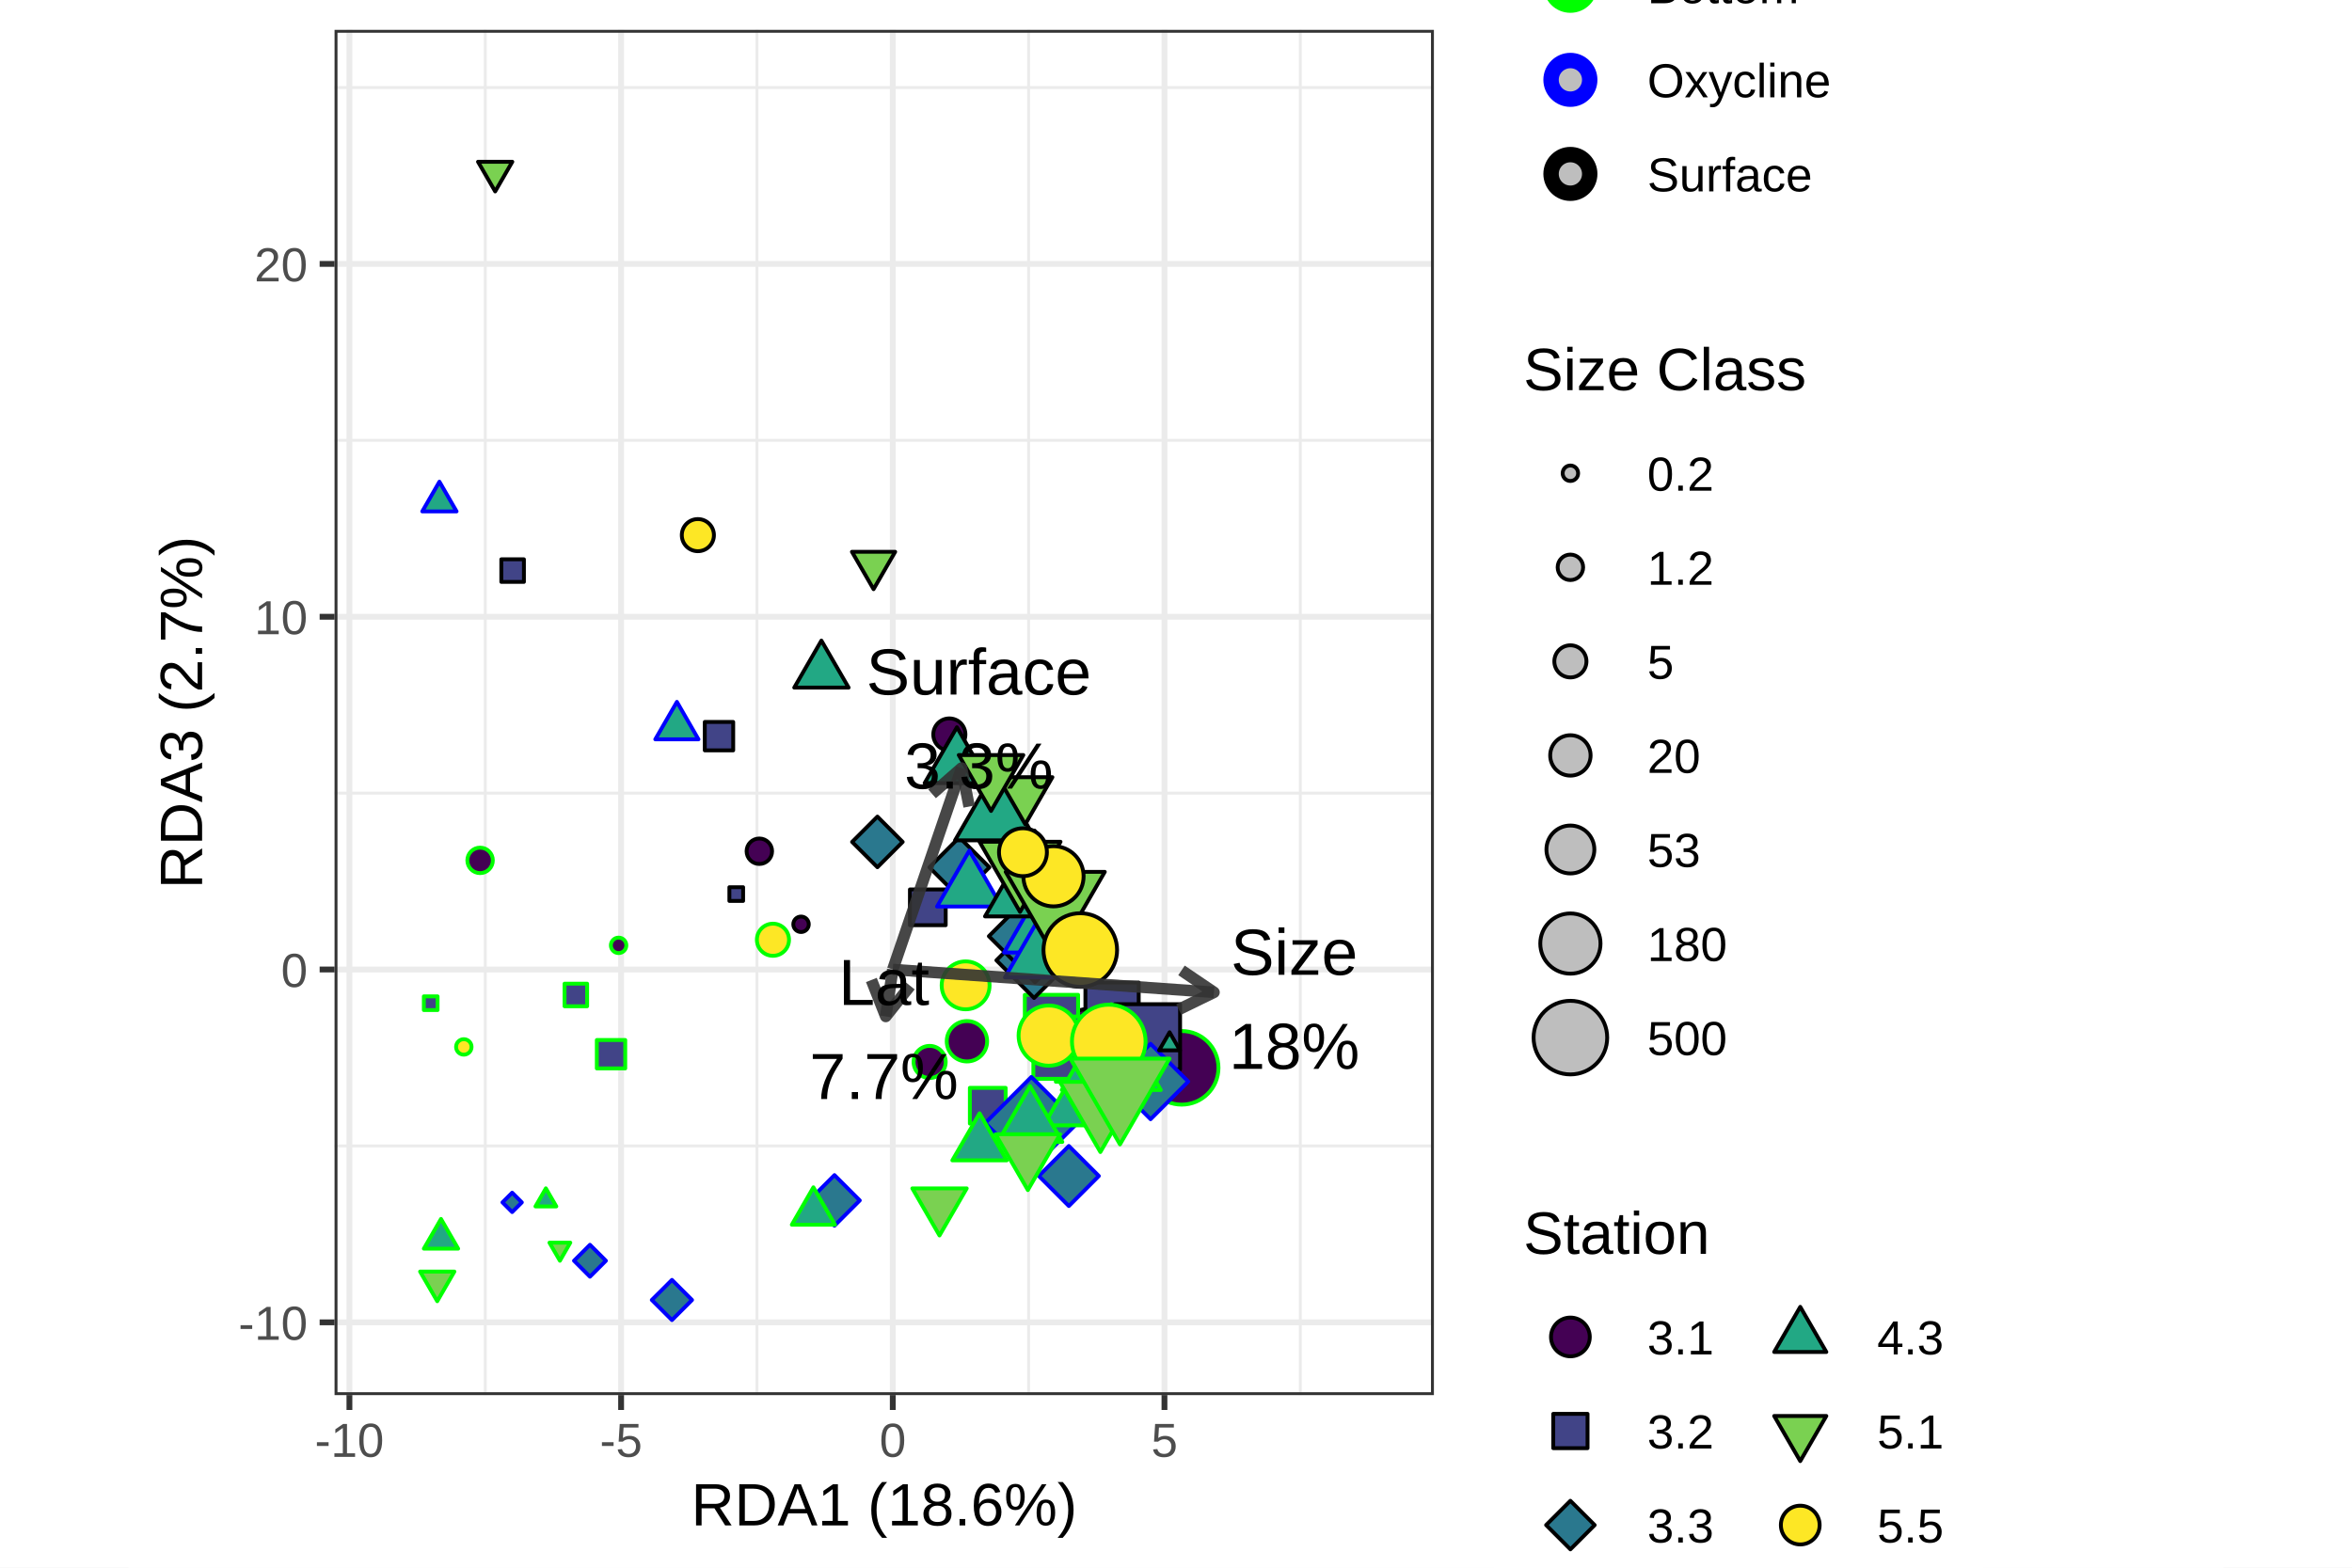
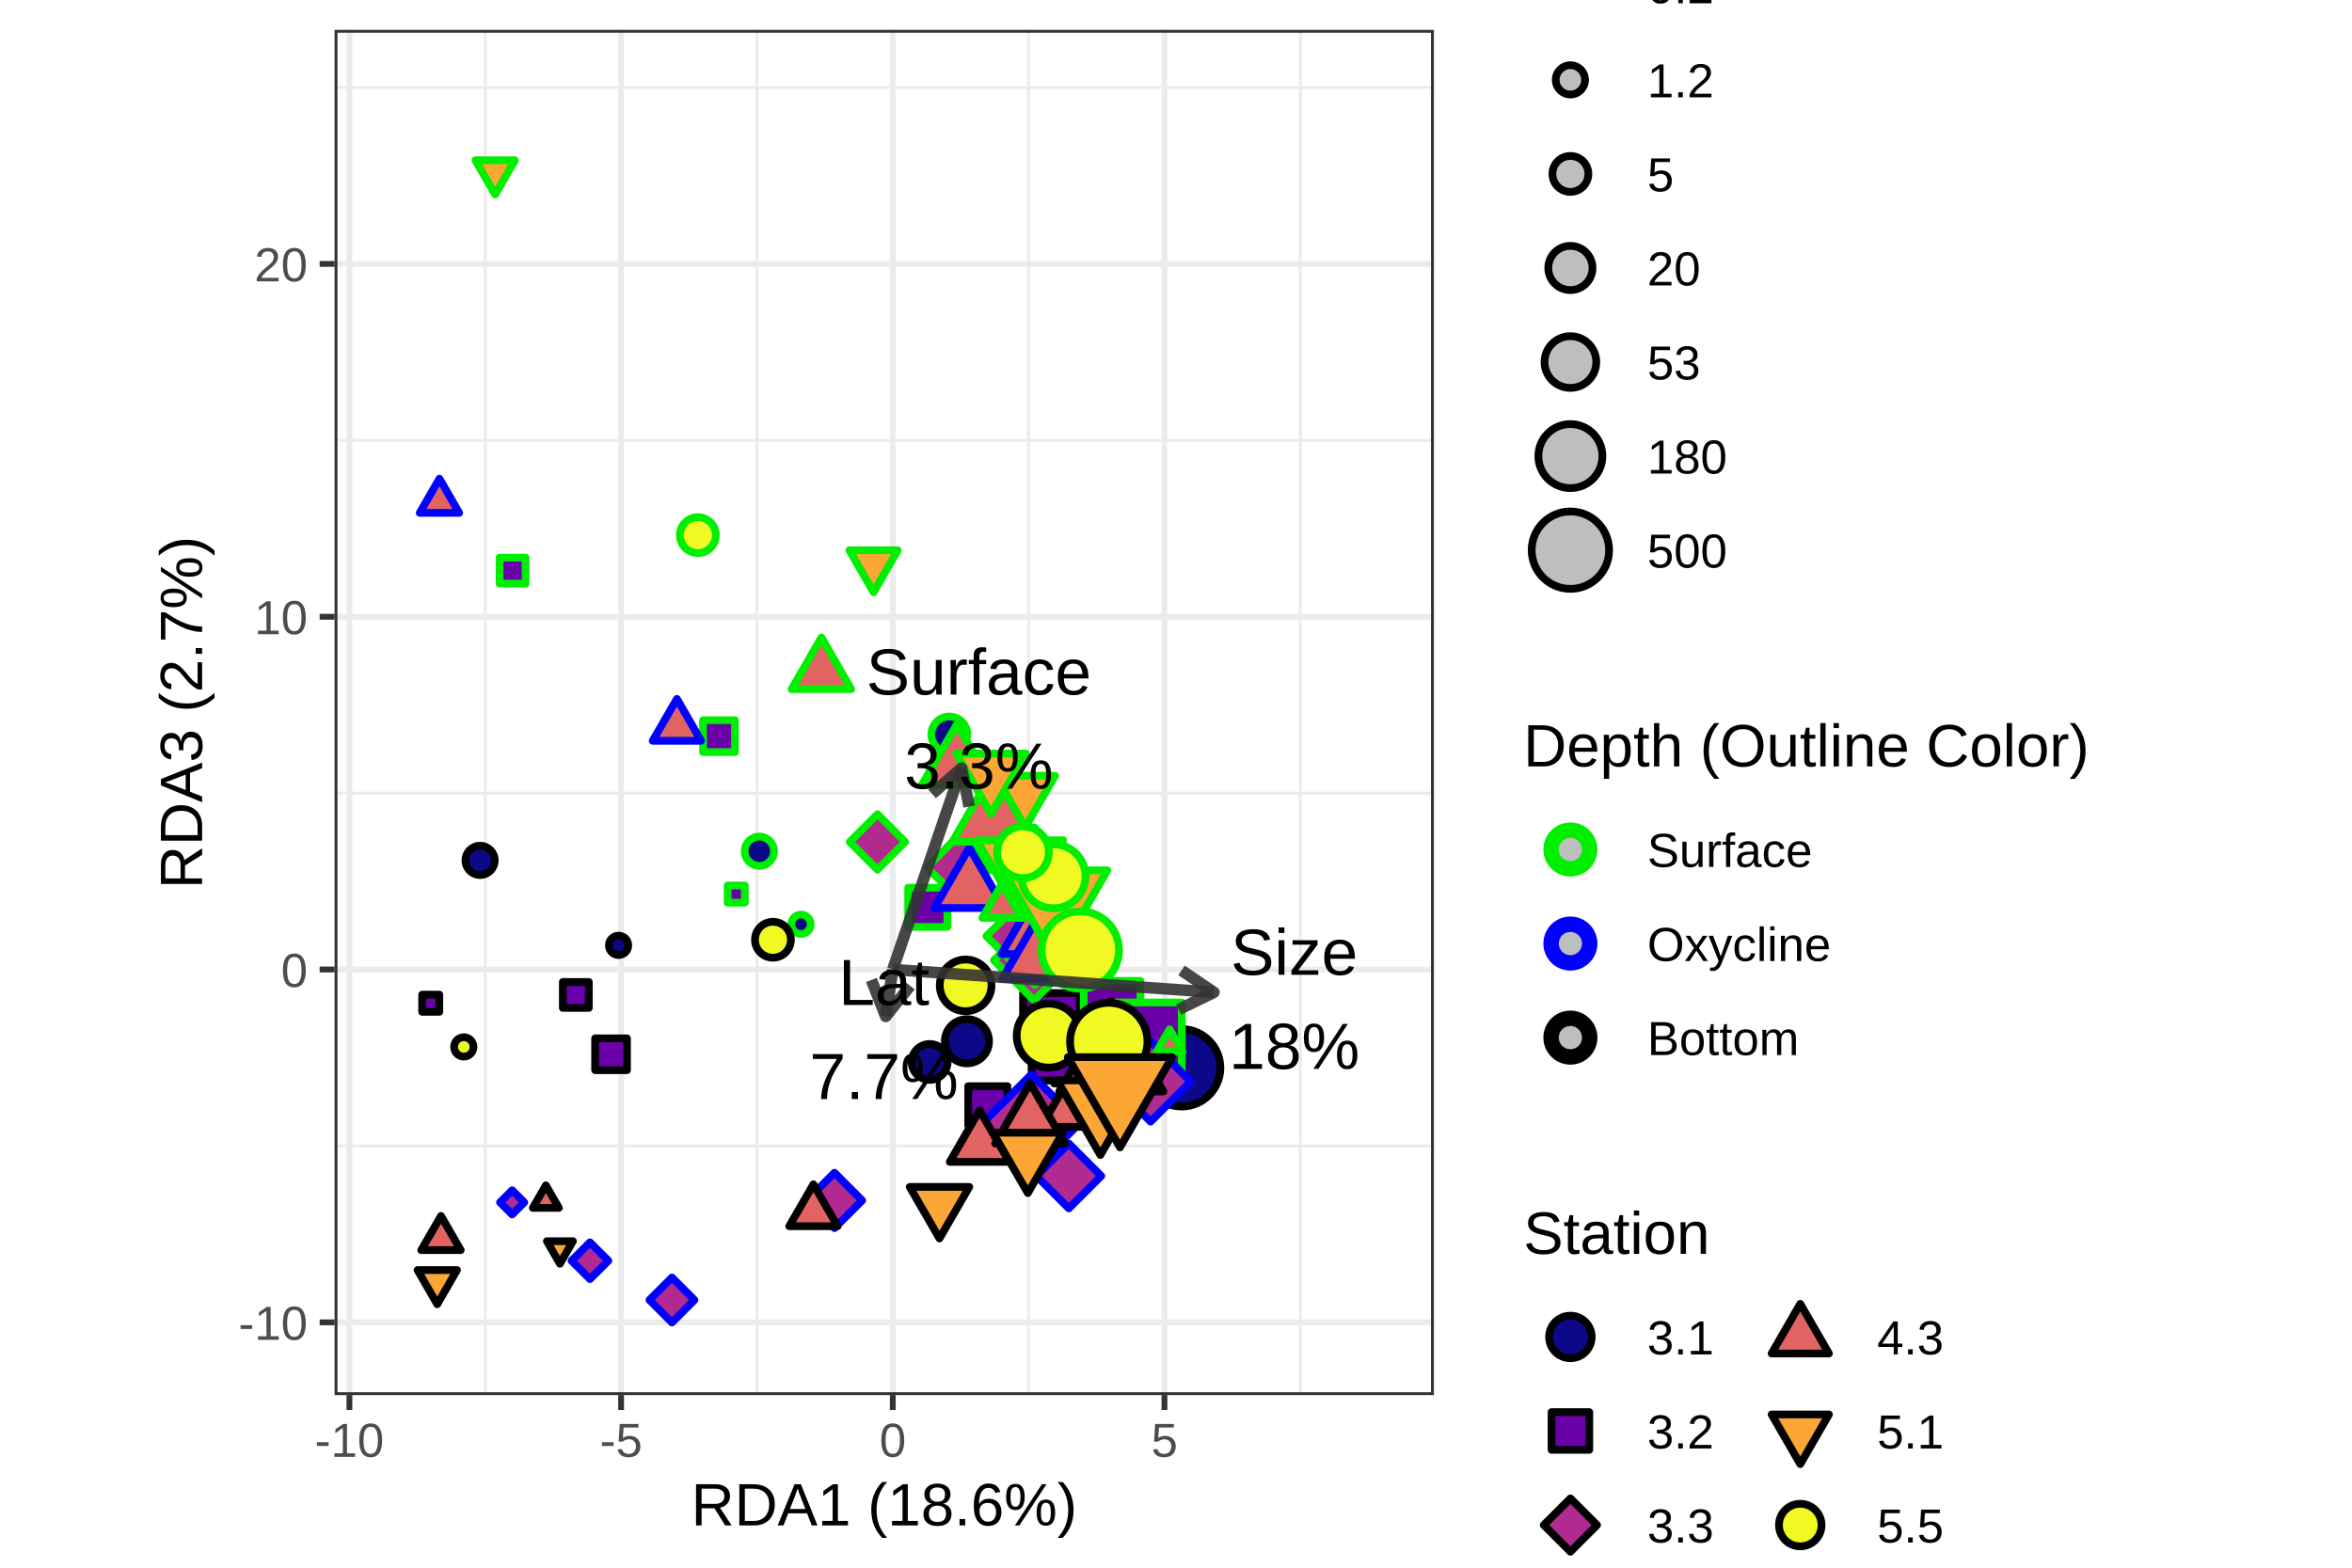
<svg xmlns="http://www.w3.org/2000/svg" class="svglite" width="432.00pt" height="288.00pt" viewBox="0 0 432.00 288.00">
  <defs>
    <style type="text/css">
    .svglite line, .svglite polyline, .svglite polygon, .svglite path, .svglite rect, .svglite circle {
      fill: none;
      stroke: #000000;
      stroke-linecap: round;
      stroke-linejoin: round;
      stroke-miterlimit: 10.00;
    }
    .svglite text {
      white-space: pre;
    }
  </style>
  </defs>
  <rect width="100%" height="100%" style="stroke: none; fill: #FFFFFF;" />
  <defs>
    <clipPath id="cpMC4wMHw0MzIuMDB8MC4wMHwyODguMDA=">
      <rect x="0.00" y="0.00" width="432.00" height="288.00" />
    </clipPath>
  </defs>
  <g clip-path="url(#cpMC4wMHw0MzIuMDB8MC4wMHwyODguMDA=)">
</g>
  <defs>
    <clipPath id="cpMjMuNjJ8NDA4LjM4fDAuMDB8Mjg4LjAw">
      <rect x="23.62" y="0.00" width="384.76" height="288.00" />
    </clipPath>
  </defs>
  <g clip-path="url(#cpMjMuNjJ8NDA4LjM4fDAuMDB8Mjg4LjAw)">
    <rect x="23.62" y="0.00" width="384.76" height="288.00" style="stroke-width: 1.07; stroke: #FFFFFF; fill: #FFFFFF;" />
  </g>
  <g clip-path="url(#cpMC4wMHw0MzIuMDB8MC4wMHwyODguMDA=)">
</g>
  <defs>
    <clipPath id="cpNjEuNDV8MjYzLjM2fDUuNDh8MjU2LjI5">
      <rect x="61.45" y="5.48" width="201.92" height="250.82" />
    </clipPath>
  </defs>
  <g clip-path="url(#cpNjEuNDV8MjYzLjM2fDUuNDh8MjU2LjI5)">
    <rect x="61.45" y="5.48" width="201.92" height="250.82" style="stroke-width: 1.07; stroke: none; fill: #FFFFFF;" />
    <polyline points="61.45,210.52 263.36,210.52 " style="stroke-width: 0.53; stroke: #EBEBEB; stroke-linecap: butt;" />
    <polyline points="61.45,145.71 263.36,145.71 " style="stroke-width: 0.53; stroke: #EBEBEB; stroke-linecap: butt;" />
    <polyline points="61.45,80.89 263.36,80.89 " style="stroke-width: 0.53; stroke: #EBEBEB; stroke-linecap: butt;" />
    <polyline points="61.45,16.08 263.36,16.08 " style="stroke-width: 0.53; stroke: #EBEBEB; stroke-linecap: butt;" />
    <polyline points="89.13,256.29 89.13,5.48 " style="stroke-width: 0.53; stroke: #EBEBEB; stroke-linecap: butt;" />
    <polyline points="139.03,256.29 139.03,5.48 " style="stroke-width: 0.53; stroke: #EBEBEB; stroke-linecap: butt;" />
    <polyline points="188.93,256.29 188.93,5.48 " style="stroke-width: 0.53; stroke: #EBEBEB; stroke-linecap: butt;" />
    <polyline points="238.83,256.29 238.83,5.48 " style="stroke-width: 0.53; stroke: #EBEBEB; stroke-linecap: butt;" />
    <polyline points="61.45,242.93 263.36,242.93 " style="stroke-width: 1.07; stroke: #EBEBEB; stroke-linecap: butt;" />
    <polyline points="61.45,178.11 263.36,178.11 " style="stroke-width: 1.07; stroke: #EBEBEB; stroke-linecap: butt;" />
    <polyline points="61.45,113.30 263.36,113.30 " style="stroke-width: 1.07; stroke: #EBEBEB; stroke-linecap: butt;" />
    <polyline points="61.45,48.48 263.36,48.48 " style="stroke-width: 1.07; stroke: #EBEBEB; stroke-linecap: butt;" />
    <polyline points="64.18,256.29 64.18,5.48 " style="stroke-width: 1.07; stroke: #EBEBEB; stroke-linecap: butt;" />
    <polyline points="114.08,256.29 114.08,5.48 " style="stroke-width: 1.07; stroke: #EBEBEB; stroke-linecap: butt;" />
    <polyline points="163.98,256.29 163.98,5.48 " style="stroke-width: 1.07; stroke: #EBEBEB; stroke-linecap: butt;" />
    <polyline points="213.88,256.29 213.88,5.48 " style="stroke-width: 1.07; stroke: #EBEBEB; stroke-linecap: butt;" />
-     <circle cx="113.62" cy="173.67" r="1.42" style="stroke-width: 0.71; stroke: #00FF00; fill: #440154;" />
-     <circle cx="88.18" cy="158.06" r="2.34" style="stroke-width: 0.71; stroke: #00FF00; fill: #440154;" />
-     <circle cx="205.73" cy="195.11" r="5.53" style="stroke-width: 0.71; stroke: #00FF00; fill: #440154;" />
-     <circle cx="177.60" cy="191.29" r="3.71" style="stroke-width: 0.71; stroke: #00FF00; fill: #440154;" />
-     <circle cx="170.75" cy="195.09" r="2.95" style="stroke-width: 0.71; stroke: #00FF00; fill: #440154;" />
-     <circle cx="217.04" cy="196.17" r="6.76" style="stroke-width: 0.71; stroke: #00FF00; fill: #440154;" />
-     <circle cx="206.84" cy="197.58" r="4.40" style="stroke-width: 0.71; stroke: #00FF00; fill: #440154;" />
-     <circle cx="147.13" cy="169.80" r="1.42" style="stroke-width: 0.71; fill: #440154;" />
-     <circle cx="139.47" cy="156.38" r="2.34" style="stroke-width: 0.71; fill: #440154;" />
-     <circle cx="200.02" cy="190.86" r="5.53" style="stroke-width: 0.71; fill: #440154;" />
-     <circle cx="208.74" cy="191.27" r="3.71" style="stroke-width: 0.71; fill: #440154;" />
-     <circle cx="174.37" cy="134.93" r="2.95" style="stroke-width: 0.71; fill: #440154;" />
-     <rect x="77.85" y="183.04" width="2.52" height="2.52" style="stroke-width: 0.71; stroke: #00FF00; fill: #414487;" />
-     <rect x="103.69" y="180.71" width="4.15" height="4.15" style="stroke-width: 0.71; stroke: #00FF00; fill: #414487;" />
-     <rect x="188.23" y="182.76" width="9.79" height="9.79" style="stroke-width: 0.71; stroke: #00FF00; fill: #414487;" />
-     <rect x="178.14" y="199.85" width="6.57" height="6.57" style="stroke-width: 0.71; stroke: #00FF00; fill: #414487;" />
-     <rect x="109.62" y="191.06" width="5.22" height="5.22" style="stroke-width: 0.71; stroke: #00FF00; fill: #414487;" />
-     <rect x="193.93" y="186.75" width="11.98" height="11.98" style="stroke-width: 0.71; stroke: #00FF00; fill: #414487;" />
-     <rect x="189.80" y="190.39" width="7.80" height="7.80" style="stroke-width: 0.71; stroke: #00FF00; fill: #414487;" />
-     <rect x="133.97" y="162.99" width="2.52" height="2.52" style="stroke-width: 0.71; fill: #414487;" />
-     <rect x="92.08" y="102.75" width="4.15" height="4.15" style="stroke-width: 0.71; fill: #414487;" />
-     <rect x="199.36" y="180.50" width="9.79" height="9.79" style="stroke-width: 0.71; fill: #414487;" />
-     <rect x="167.13" y="163.40" width="6.57" height="6.57" style="stroke-width: 0.71; fill: #414487;" />
-     <rect x="129.45" y="132.63" width="5.22" height="5.22" style="stroke-width: 0.71; fill: #414487;" />
-     <rect x="204.77" y="184.48" width="11.98" height="11.98" style="stroke-width: 0.71; fill: #414487;" />
-     <rect x="189.60" y="170.21" width="7.80" height="7.80" style="stroke-width: 0.71; fill: #414487;" />
-     <polygon points="94.07,222.67 95.85,220.89 94.07,219.11 92.29,220.89 " style="stroke-width: 0.71; stroke: #0000FF; fill: #2A788E;" />
-     <polygon points="108.36,234.54 111.29,231.61 108.36,228.68 105.43,231.61 " style="stroke-width: 0.71; stroke: #0000FF; fill: #2A788E;" />
-     <polygon points="211.33,205.61 218.25,198.69 211.33,191.76 204.40,198.69 " style="stroke-width: 0.71; stroke: #0000FF; fill: #2A788E;" />
-     <polygon points="153.27,225.18 157.92,220.53 153.27,215.88 148.62,220.53 " style="stroke-width: 0.71; stroke: #0000FF; fill: #2A788E;" />
-     <polygon points="123.42,242.51 127.11,238.82 123.42,235.13 119.72,238.82 " style="stroke-width: 0.71; stroke: #0000FF; fill: #2A788E;" />
-     <polygon points="189.43,214.78 197.89,206.31 189.43,197.85 180.96,206.31 " style="stroke-width: 0.71; stroke: #0000FF; fill: #2A788E;" />
-     <polygon points="196.32,221.56 201.83,216.04 196.32,210.53 190.80,216.04 " style="stroke-width: 0.71; stroke: #0000FF; fill: #2A788E;" />
-     <polygon points="189.93,183.34 196.86,176.42 189.93,169.49 183.01,176.42 " style="stroke-width: 0.71; fill: #2A788E;" />
-     <polygon points="161.16,159.32 165.80,154.67 161.16,150.02 156.51,154.67 " style="stroke-width: 0.71; fill: #2A788E;" />
-     <polygon points="190.10,180.45 198.56,171.99 190.10,163.52 181.63,171.99 " style="stroke-width: 0.71; fill: #2A788E;" />
-     <polygon points="176.21,164.86 181.73,159.34 176.21,153.83 170.70,159.34 " style="stroke-width: 0.71; fill: #2A788E;" />
-     <polygon points="100.26,218.31 102.18,221.63 98.35,221.63 " style="stroke-width: 0.71; stroke: #00FF00; fill: #22A884;" />
-     <polygon points="81.00,223.93 84.15,229.39 77.85,229.39 " style="stroke-width: 0.71; stroke: #00FF00; fill: #22A884;" />
-     <polygon points="199.14,193.86 206.58,206.74 191.70,206.74 " style="stroke-width: 0.71; stroke: #00FF00; fill: #22A884;" />
-     <polygon points="179.92,204.53 184.91,213.17 174.92,213.17 " style="stroke-width: 0.71; stroke: #00FF00; fill: #22A884;" />
-     <polygon points="149.40,218.12 153.37,224.99 145.44,224.99 " style="stroke-width: 0.71; stroke: #00FF00; fill: #22A884;" />
-     <polygon points="204.12,184.48 213.21,200.24 195.02,200.24 " style="stroke-width: 0.71; stroke: #00FF00; fill: #22A884;" />
-     <polygon points="189.19,199.53 195.12,209.79 183.27,209.79 " style="stroke-width: 0.71; stroke: #00FF00; fill: #22A884;" />
-     <polygon points="80.71,88.49 83.86,93.95 77.56,93.95 " style="stroke-width: 0.71; stroke: #0000FF; fill: #22A884;" />
-     <polygon points="191.86,162.10 199.30,174.99 184.42,174.99 " style="stroke-width: 0.71; stroke: #0000FF; fill: #22A884;" />
-     <polygon points="124.33,128.94 128.29,135.82 120.36,135.82 " style="stroke-width: 0.71; stroke: #0000FF; fill: #22A884;" />
-     <polygon points="193.67,163.80 202.77,179.56 184.58,179.56 " style="stroke-width: 0.71; stroke: #0000FF; fill: #22A884;" />
-     <polygon points="178.04,156.27 183.96,166.54 172.11,166.54 " style="stroke-width: 0.71; stroke: #0000FF; fill: #22A884;" />
-     <polygon points="214.82,189.64 216.73,192.96 212.90,192.96 " style="stroke-width: 0.71; fill: #22A884;" />
-     <polygon points="182.85,141.49 190.29,154.38 175.41,154.38 " style="stroke-width: 0.71; fill: #22A884;" />
-     <polygon points="150.87,117.68 155.87,126.32 145.88,126.32 " style="stroke-width: 0.71; fill: #22A884;" />
-     <polygon points="190.02,152.59 199.12,168.35 180.92,168.35 " style="stroke-width: 0.71; fill: #22A884;" />
-     <polygon points="175.76,133.60 181.68,143.86 169.83,143.86 " style="stroke-width: 0.71; fill: #22A884;" />
-     <polygon points="90.95,35.17 94.10,29.72 87.80,29.72 " style="stroke-width: 0.71; fill: #7AD151;" />
-     <polygon points="187.35,167.53 194.79,154.64 179.91,154.64 " style="stroke-width: 0.71; fill: #7AD151;" />
-     <polygon points="188.31,151.43 193.30,142.78 183.31,142.78 " style="stroke-width: 0.71; fill: #7AD151;" />
-     <polygon points="160.45,108.24 164.42,101.37 156.48,101.37 " style="stroke-width: 0.71; fill: #7AD151;" />
-     <polygon points="193.82,175.93 202.92,160.17 184.72,160.17 " style="stroke-width: 0.71; fill: #7AD151;" />
-     <polygon points="182.03,148.98 187.96,138.71 176.10,138.71 " style="stroke-width: 0.71; fill: #7AD151;" />
-     <circle cx="85.19" cy="192.33" r="1.42" style="stroke-width: 0.71; stroke: #00FF00; fill: #FDE725;" />
-     <circle cx="192.62" cy="190.25" r="5.53" style="stroke-width: 0.71; stroke: #00FF00; fill: #FDE725;" />
-     <circle cx="141.97" cy="172.64" r="2.95" style="stroke-width: 0.71; stroke: #00FF00; fill: #FDE725;" />
-     <circle cx="203.65" cy="191.33" r="6.76" style="stroke-width: 0.71; stroke: #00FF00; fill: #FDE725;" />
-     <circle cx="177.36" cy="181.02" r="4.40" style="stroke-width: 0.71; stroke: #00FF00; fill: #FDE725;" />
-     <circle cx="193.50" cy="160.98" r="5.53" style="stroke-width: 0.71; fill: #FDE725;" />
-     <circle cx="128.18" cy="98.31" r="2.95" style="stroke-width: 0.71; fill: #FDE725;" />
-     <circle cx="198.42" cy="174.53" r="6.76" style="stroke-width: 0.71; fill: #FDE725;" />
-     <circle cx="187.89" cy="156.56" r="4.40" style="stroke-width: 0.71; fill: #FDE725;" />
-     <polygon points="102.84,231.61 104.75,228.29 100.92,228.29 " style="stroke-width: 0.71; stroke: #00FF00; fill: #7AD151;" />
-     <polygon points="202.11,211.64 209.55,198.75 194.67,198.75 " style="stroke-width: 0.71; stroke: #00FF00; fill: #7AD151;" />
-     <polygon points="80.31,239.05 83.46,233.60 77.16,233.60 " style="stroke-width: 0.71; stroke: #00FF00; fill: #7AD151;" />
-     <polygon points="172.56,226.97 177.56,218.32 167.57,218.32 " style="stroke-width: 0.71; stroke: #00FF00; fill: #7AD151;" />
-     <polygon points="205.71,210.24 214.81,194.48 196.61,194.48 " style="stroke-width: 0.71; stroke: #00FF00; fill: #7AD151;" />
-     <polygon points="188.79,218.63 194.71,208.37 182.86,208.37 " style="stroke-width: 0.71; stroke: #00FF00; fill: #7AD151;" />
+     <circle cx="113.62" cy="173.67" r="1.78" style="stroke-width: 1.42; fill: #0D0887;" />
+     <circle cx="88.18" cy="158.06" r="2.69" style="stroke-width: 1.42; fill: #0D0887;" />
+     <circle cx="205.73" cy="195.11" r="5.88" style="stroke-width: 1.42; fill: #0D0887;" />
+     <circle cx="177.60" cy="191.29" r="4.06" style="stroke-width: 1.42; fill: #0D0887;" />
+     <circle cx="170.75" cy="195.09" r="3.30" style="stroke-width: 1.42; fill: #0D0887;" />
+     <circle cx="217.04" cy="196.17" r="7.11" style="stroke-width: 1.42; fill: #0D0887;" />
+     <circle cx="206.84" cy="197.58" r="4.75" style="stroke-width: 1.42; fill: #0D0887;" />
+     <circle cx="147.13" cy="169.80" r="1.78" style="stroke-width: 1.42; stroke: #00EE00; fill: #0D0887;" />
+     <circle cx="139.47" cy="156.38" r="2.69" style="stroke-width: 1.42; stroke: #00EE00; fill: #0D0887;" />
+     <circle cx="200.02" cy="190.86" r="5.88" style="stroke-width: 1.42; stroke: #00EE00; fill: #0D0887;" />
+     <circle cx="208.74" cy="191.27" r="4.06" style="stroke-width: 1.42; stroke: #00EE00; fill: #0D0887;" />
+     <circle cx="174.37" cy="134.93" r="3.30" style="stroke-width: 1.42; stroke: #00EE00; fill: #0D0887;" />
+     <rect x="77.54" y="182.73" width="3.15" height="3.15" style="stroke-width: 1.42; fill: #6A00A8;" />
+     <rect x="103.38" y="180.40" width="4.77" height="4.77" style="stroke-width: 1.42; fill: #6A00A8;" />
+     <rect x="187.91" y="182.44" width="10.42" height="10.42" style="stroke-width: 1.42; fill: #6A00A8;" />
+     <rect x="177.83" y="199.54" width="7.20" height="7.20" style="stroke-width: 1.42; fill: #6A00A8;" />
+     <rect x="109.31" y="190.75" width="5.85" height="5.85" style="stroke-width: 1.42; fill: #6A00A8;" />
+     <rect x="193.62" y="186.44" width="12.60" height="12.60" style="stroke-width: 1.42; fill: #6A00A8;" />
+     <rect x="189.49" y="190.07" width="8.43" height="8.43" style="stroke-width: 1.42; fill: #6A00A8;" />
+     <rect x="133.65" y="162.68" width="3.15" height="3.15" style="stroke-width: 1.42; stroke: #00EE00; fill: #6A00A8;" />
+     <rect x="91.76" y="102.44" width="4.77" height="4.77" style="stroke-width: 1.42; stroke: #00EE00; fill: #6A00A8;" />
+     <rect x="199.05" y="180.19" width="10.42" height="10.42" style="stroke-width: 1.42; stroke: #00EE00; fill: #6A00A8;" />
+     <rect x="166.81" y="163.08" width="7.20" height="7.20" style="stroke-width: 1.42; stroke: #00EE00; fill: #6A00A8;" />
+     <rect x="129.14" y="132.31" width="5.85" height="5.85" style="stroke-width: 1.42; stroke: #00EE00; fill: #6A00A8;" />
+     <rect x="204.46" y="184.17" width="12.60" height="12.60" style="stroke-width: 1.42; stroke: #00EE00; fill: #6A00A8;" />
+     <rect x="189.29" y="169.90" width="8.43" height="8.43" style="stroke-width: 1.42; stroke: #00EE00; fill: #6A00A8;" />
+     <polygon points="94.07,223.11 96.29,220.89 94.07,218.66 91.84,220.89 " style="stroke-width: 1.42; stroke: #0000FF; fill: #B12A90;" />
+     <polygon points="108.36,234.98 111.74,231.61 108.36,228.23 104.98,231.61 " style="stroke-width: 1.42; stroke: #0000FF; fill: #B12A90;" />
+     <polygon points="211.33,206.06 218.70,198.69 211.33,191.32 203.96,198.69 " style="stroke-width: 1.42; stroke: #0000FF; fill: #B12A90;" />
+     <polygon points="153.27,225.62 158.36,220.53 153.27,215.44 148.18,220.53 " style="stroke-width: 1.42; stroke: #0000FF; fill: #B12A90;" />
+     <polygon points="123.42,242.96 127.55,238.82 123.42,234.69 119.28,238.82 " style="stroke-width: 1.42; stroke: #0000FF; fill: #B12A90;" />
+     <polygon points="189.43,215.23 198.34,206.31 189.43,197.40 180.51,206.31 " style="stroke-width: 1.42; stroke: #0000FF; fill: #B12A90;" />
+     <polygon points="196.32,222.00 202.28,216.04 196.32,210.08 190.36,216.04 " style="stroke-width: 1.42; stroke: #0000FF; fill: #B12A90;" />
+     <polygon points="189.93,183.78 197.30,176.42 189.93,169.05 182.56,176.42 " style="stroke-width: 1.42; stroke: #00EE00; fill: #B12A90;" />
+     <polygon points="161.16,159.76 166.25,154.67 161.16,149.58 156.07,154.67 " style="stroke-width: 1.42; stroke: #00EE00; fill: #B12A90;" />
+     <polygon points="190.10,180.90 199.01,171.99 190.10,163.07 181.18,171.99 " style="stroke-width: 1.42; stroke: #00EE00; fill: #B12A90;" />
+     <polygon points="176.21,165.30 182.17,159.34 176.21,153.38 170.25,159.34 " style="stroke-width: 1.42; stroke: #00EE00; fill: #B12A90;" />
+     <polygon points="100.26,217.76 102.65,221.90 97.87,221.90 " style="stroke-width: 1.42; fill: #E16462;" />
+     <polygon points="81.00,223.38 84.62,229.66 77.37,229.66 " style="stroke-width: 1.42; fill: #E16462;" />
+     <polygon points="199.14,193.30 207.06,207.02 191.22,207.02 " style="stroke-width: 1.42; fill: #E16462;" />
+     <polygon points="179.92,203.97 185.39,213.45 174.45,213.45 " style="stroke-width: 1.42; fill: #E16462;" />
+     <polygon points="149.40,217.57 153.85,225.27 144.96,225.27 " style="stroke-width: 1.42; fill: #E16462;" />
+     <polygon points="204.12,183.93 213.69,200.52 194.54,200.52 " style="stroke-width: 1.42; fill: #E16462;" />
+     <polygon points="189.19,198.98 195.60,210.07 182.79,210.07 " style="stroke-width: 1.42; fill: #E16462;" />
+     <polygon points="80.71,87.94 84.34,94.22 77.09,94.22 " style="stroke-width: 1.42; stroke: #0000FF; fill: #E16462;" />
+     <polygon points="191.86,161.55 199.78,175.26 183.94,175.26 " style="stroke-width: 1.42; stroke: #0000FF; fill: #E16462;" />
+     <polygon points="124.33,128.39 128.77,136.09 119.88,136.09 " style="stroke-width: 1.42; stroke: #0000FF; fill: #E16462;" />
+     <polygon points="193.67,163.25 203.25,179.84 184.10,179.84 " style="stroke-width: 1.42; stroke: #0000FF; fill: #E16462;" />
+     <polygon points="178.04,155.72 184.44,166.81 171.64,166.81 " style="stroke-width: 1.42; stroke: #0000FF; fill: #E16462;" />
+     <polygon points="214.82,189.09 217.21,193.23 212.43,193.23 " style="stroke-width: 1.42; stroke: #00EE00; fill: #E16462;" />
+     <polygon points="182.85,140.94 190.77,154.65 174.93,154.65 " style="stroke-width: 1.42; stroke: #00EE00; fill: #E16462;" />
+     <polygon points="150.87,117.12 156.34,126.60 145.40,126.60 " style="stroke-width: 1.42; stroke: #00EE00; fill: #E16462;" />
+     <polygon points="190.02,152.03 199.60,168.62 180.44,168.62 " style="stroke-width: 1.42; stroke: #00EE00; fill: #E16462;" />
+     <polygon points="175.76,133.05 182.16,144.14 169.35,144.14 " style="stroke-width: 1.42; stroke: #00EE00; fill: #E16462;" />
+     <polygon points="90.95,35.73 94.57,29.44 87.32,29.44 " style="stroke-width: 1.42; stroke: #00EE00; fill: #FCA636;" />
+     <polygon points="187.35,168.08 195.27,154.36 179.43,154.36 " style="stroke-width: 1.42; stroke: #00EE00; fill: #FCA636;" />
+     <polygon points="188.31,151.98 193.78,142.51 182.84,142.51 " style="stroke-width: 1.42; stroke: #00EE00; fill: #FCA636;" />
+     <polygon points="160.45,108.79 164.89,101.09 156.01,101.09 " style="stroke-width: 1.42; stroke: #00EE00; fill: #FCA636;" />
+     <polygon points="193.82,176.48 203.40,159.89 184.24,159.89 " style="stroke-width: 1.42; stroke: #00EE00; fill: #FCA636;" />
+     <polygon points="182.03,149.53 188.43,138.44 175.63,138.44 " style="stroke-width: 1.42; stroke: #00EE00; fill: #FCA636;" />
+     <circle cx="85.19" cy="192.33" r="1.78" style="stroke-width: 1.42; fill: #F0F921;" />
+     <circle cx="192.62" cy="190.25" r="5.88" style="stroke-width: 1.42; fill: #F0F921;" />
+     <circle cx="141.97" cy="172.64" r="3.30" style="stroke-width: 1.42; fill: #F0F921;" />
+     <circle cx="203.65" cy="191.33" r="7.11" style="stroke-width: 1.42; fill: #F0F921;" />
+     <circle cx="177.36" cy="181.02" r="4.75" style="stroke-width: 1.42; fill: #F0F921;" />
+     <circle cx="193.50" cy="160.98" r="5.88" style="stroke-width: 1.42; stroke: #00EE00; fill: #F0F921;" />
+     <circle cx="128.18" cy="98.31" r="3.30" style="stroke-width: 1.42; stroke: #00EE00; fill: #F0F921;" />
+     <circle cx="198.42" cy="174.53" r="7.11" style="stroke-width: 1.42; stroke: #00EE00; fill: #F0F921;" />
+     <circle cx="187.89" cy="156.56" r="4.75" style="stroke-width: 1.42; stroke: #00EE00; fill: #F0F921;" />
+     <polygon points="102.84,232.16 105.23,228.02 100.45,228.02 " style="stroke-width: 1.42; fill: #FCA636;" />
+     <polygon points="202.11,212.19 210.03,198.47 194.19,198.47 " style="stroke-width: 1.42; fill: #FCA636;" />
+     <polygon points="80.31,239.60 83.94,233.32 76.69,233.32 " style="stroke-width: 1.42; fill: #FCA636;" />
+     <polygon points="172.56,227.52 178.03,218.05 167.09,218.05 " style="stroke-width: 1.42; fill: #FCA636;" />
+     <polygon points="205.71,210.79 215.29,194.21 196.13,194.21 " style="stroke-width: 1.42; fill: #FCA636;" />
+     <polygon points="188.79,219.18 195.19,208.09 182.38,208.09 " style="stroke-width: 1.42; fill: #FCA636;" />
    <line x1="163.98" y1="178.11" x2="162.69" y2="186.73" style="stroke-width: 2.13; stroke: #333333; stroke-opacity: 0.90; stroke-linecap: butt;" />
    <polyline points="160.05,180.03 162.69,186.73 167.17,181.10 " style="stroke-width: 2.13; stroke: #333333; stroke-opacity: 0.90; stroke-linecap: butt;" />
    <line x1="163.98" y1="178.11" x2="176.62" y2="141.10" style="stroke-width: 2.13; stroke: #333333; stroke-opacity: 0.90; stroke-linecap: butt;" />
    <polyline points="178.01,148.17 176.62,141.10 171.20,145.84 " style="stroke-width: 2.13; stroke: #333333; stroke-opacity: 0.90; stroke-linecap: butt;" />
    <line x1="163.98" y1="178.11" x2="222.97" y2="182.30" style="stroke-width: 2.13; stroke: #333333; stroke-opacity: 0.90; stroke-linecap: butt;" />
    <polyline points="216.50,185.45 222.97,182.30 217.01,178.27 " style="stroke-width: 2.13; stroke: #333333; stroke-opacity: 0.90; stroke-linecap: butt;" />
    <text x="162.36" y="184.62" text-anchor="middle" style="font-size: 12.00px; font-family: &quot;Arimo&quot;;" textLength="18.76px" lengthAdjust="spacingAndGlyphs">Lat</text>
    <text x="162.36" y="201.90" text-anchor="middle" style="font-size: 12.00px; font-family: &quot;Arimo&quot;;" textLength="30.50px" lengthAdjust="spacingAndGlyphs">7.7%</text>
    <text x="179.78" y="127.59" text-anchor="middle" style="font-size: 12.00px; font-family: &quot;Arimo&quot;;" textLength="45.73px" lengthAdjust="spacingAndGlyphs">Surface</text>
    <text x="179.78" y="144.87" text-anchor="middle" style="font-size: 12.00px; font-family: &quot;Arimo&quot;;" textLength="30.50px" lengthAdjust="spacingAndGlyphs">3.3%</text>
    <text x="237.72" y="179.08" text-anchor="middle" style="font-size: 12.00px; font-family: &quot;Arimo&quot;;" textLength="24.64px" lengthAdjust="spacingAndGlyphs">Size</text>
    <text x="237.72" y="196.36" text-anchor="middle" style="font-size: 12.00px; font-family: &quot;Arimo&quot;;" textLength="26.68px" lengthAdjust="spacingAndGlyphs">18%</text>
    <rect x="61.45" y="5.48" width="201.92" height="250.82" style="stroke-width: 1.07; stroke: #333333;" />
  </g>
  <g clip-path="url(#cpMC4wMHw0MzIuMDB8MC4wMHwyODguMDA=)">
    <text x="56.51" y="246.14" text-anchor="end" style="font-size: 8.80px;fill: #4D4D4D; font-family: &quot;Arimo&quot;;" textLength="14.36px" lengthAdjust="spacingAndGlyphs">-10</text>
    <text x="56.51" y="181.32" text-anchor="end" style="font-size: 8.80px;fill: #4D4D4D; font-family: &quot;Arimo&quot;;" textLength="5.59px" lengthAdjust="spacingAndGlyphs">0</text>
    <text x="56.51" y="116.51" text-anchor="end" style="font-size: 8.80px;fill: #4D4D4D; font-family: &quot;Arimo&quot;;" textLength="11.19px" lengthAdjust="spacingAndGlyphs">10</text>
    <text x="56.51" y="51.69" text-anchor="end" style="font-size: 8.80px;fill: #4D4D4D; font-family: &quot;Arimo&quot;;" textLength="11.19px" lengthAdjust="spacingAndGlyphs">20</text>
    <polyline points="58.71,242.93 61.45,242.93 " style="stroke-width: 1.07; stroke: #333333; stroke-linecap: butt;" />
    <polyline points="58.71,178.11 61.45,178.11 " style="stroke-width: 1.07; stroke: #333333; stroke-linecap: butt;" />
    <polyline points="58.71,113.30 61.45,113.30 " style="stroke-width: 1.07; stroke: #333333; stroke-linecap: butt;" />
    <polyline points="58.71,48.48 61.45,48.48 " style="stroke-width: 1.07; stroke: #333333; stroke-linecap: butt;" />
    <polyline points="64.18,259.03 64.18,256.29 " style="stroke-width: 1.07; stroke: #333333; stroke-linecap: butt;" />
    <polyline points="114.08,259.03 114.08,256.29 " style="stroke-width: 1.07; stroke: #333333; stroke-linecap: butt;" />
    <polyline points="163.98,259.03 163.98,256.29 " style="stroke-width: 1.07; stroke: #333333; stroke-linecap: butt;" />
    <polyline points="213.88,259.03 213.88,256.29 " style="stroke-width: 1.07; stroke: #333333; stroke-linecap: butt;" />
    <text x="64.18" y="267.64" text-anchor="middle" style="font-size: 8.80px;fill: #4D4D4D; font-family: &quot;Arimo&quot;;" textLength="14.36px" lengthAdjust="spacingAndGlyphs">-10</text>
    <text x="114.08" y="267.64" text-anchor="middle" style="font-size: 8.80px;fill: #4D4D4D; font-family: &quot;Arimo&quot;;" textLength="8.77px" lengthAdjust="spacingAndGlyphs">-5</text>
    <text x="163.98" y="267.64" text-anchor="middle" style="font-size: 8.80px;fill: #4D4D4D; font-family: &quot;Arimo&quot;;" textLength="5.59px" lengthAdjust="spacingAndGlyphs">0</text>
    <text x="213.88" y="267.64" text-anchor="middle" style="font-size: 8.80px;fill: #4D4D4D; font-family: &quot;Arimo&quot;;" textLength="5.59px" lengthAdjust="spacingAndGlyphs">5</text>
    <text x="162.40" y="280.23" text-anchor="middle" style="font-size: 11.00px; font-family: &quot;Arimo&quot;;" textLength="77.48px" lengthAdjust="spacingAndGlyphs">RDA1 (18.6%)</text>
    <text transform="translate(37.12,130.89) rotate(-90)" text-anchor="middle" style="font-size: 11.00px; font-family: &quot;Arimo&quot;;" textLength="70.48px" lengthAdjust="spacingAndGlyphs">RDA3 (2.7%)</text>
-     <rect x="274.32" y="-32.51" width="128.58" height="78.59" style="stroke-width: 1.07; stroke: none; fill: #FFFFFF;" />
+     <rect x="274.32" y="-32.51" width="65.99" height="147.71" style="stroke-width: 1.07; stroke: none; fill: #FFFFFF;" />
    <rect x="279.80" y="-11.25" width="17.28" height="17.28" style="stroke-width: 1.07; stroke: none; fill: #FFFFFF;" />
-     <circle cx="288.44" cy="-2.61" r="3.55" style="stroke-width: 2.83; stroke: #00FF00; fill: #BEBEBE;" />
    <rect x="279.80" y="6.03" width="17.28" height="17.28" style="stroke-width: 1.07; stroke: none; fill: #FFFFFF;" />
-     <circle cx="288.44" cy="14.67" r="3.55" style="stroke-width: 2.83; stroke: #0000FF; fill: #BEBEBE;" />
+     <circle cx="288.44" cy="14.67" r="2.69" style="stroke-width: 1.42; fill: #BEBEBE;" />
    <rect x="279.80" y="23.31" width="17.28" height="17.28" style="stroke-width: 1.07; stroke: none; fill: #FFFFFF;" />
-     <circle cx="288.44" cy="31.95" r="3.55" style="stroke-width: 2.83; fill: #BEBEBE;" />
-     <text x="302.56" y="0.60" style="font-size: 8.80px; font-family: &quot;Arimo&quot;;" textLength="32.27px" lengthAdjust="spacingAndGlyphs">Bottom</text>
-     <text x="302.56" y="17.88" style="font-size: 8.80px; font-family: &quot;Arimo&quot;;" textLength="38.06px" lengthAdjust="spacingAndGlyphs">Oxycline</text>
-     <text x="302.56" y="35.16" style="font-size: 8.80px; font-family: &quot;Arimo&quot;;" textLength="33.52px" lengthAdjust="spacingAndGlyphs">Surface</text>
-     <rect x="274.32" y="57.03" width="65.99" height="147.71" style="stroke-width: 1.07; stroke: none; fill: #FFFFFF;" />
-     <text x="279.80" y="71.68" style="font-size: 11.00px; font-family: &quot;Arimo&quot;;" textLength="55.03px" lengthAdjust="spacingAndGlyphs">Size Class</text>
-     <rect x="279.80" y="78.30" width="17.28" height="17.28" style="stroke-width: 1.07; stroke: none; fill: #FFFFFF;" />
-     <circle cx="288.44" cy="86.94" r="1.42" style="stroke-width: 0.71; fill: #BEBEBE;" />
-     <rect x="279.80" y="95.58" width="17.28" height="17.28" style="stroke-width: 1.07; stroke: none; fill: #FFFFFF;" />
-     <circle cx="288.44" cy="104.22" r="2.34" style="stroke-width: 0.71; fill: #BEBEBE;" />
-     <rect x="279.80" y="112.86" width="17.28" height="17.28" style="stroke-width: 1.07; stroke: none; fill: #FFFFFF;" />
-     <circle cx="288.44" cy="121.50" r="2.95" style="stroke-width: 0.71; fill: #BEBEBE;" />
-     <rect x="279.80" y="130.14" width="17.28" height="17.28" style="stroke-width: 1.07; stroke: none; fill: #FFFFFF;" />
-     <circle cx="288.44" cy="138.78" r="3.71" style="stroke-width: 0.71; fill: #BEBEBE;" />
+     <circle cx="288.44" cy="31.95" r="3.30" style="stroke-width: 1.42; fill: #BEBEBE;" />
+     <rect x="279.80" y="40.59" width="17.28" height="17.28" style="stroke-width: 1.07; stroke: none; fill: #FFFFFF;" />
+     <circle cx="288.44" cy="49.23" r="4.06" style="stroke-width: 1.42; fill: #BEBEBE;" />
+     <rect x="279.80" y="57.87" width="17.28" height="17.28" style="stroke-width: 1.07; stroke: none; fill: #FFFFFF;" />
+     <circle cx="288.44" cy="66.51" r="4.75" style="stroke-width: 1.42; fill: #BEBEBE;" />
+     <rect x="279.80" y="75.15" width="17.28" height="17.28" style="stroke-width: 1.07; stroke: none; fill: #FFFFFF;" />
+     <circle cx="288.44" cy="83.79" r="5.88" style="stroke-width: 1.42; fill: #BEBEBE;" />
+     <rect x="279.80" y="92.43" width="17.28" height="17.28" style="stroke-width: 1.07; stroke: none; fill: #FFFFFF;" />
+     <circle cx="288.44" cy="101.07" r="7.11" style="stroke-width: 1.42; fill: #BEBEBE;" />
+     <text x="302.56" y="0.60" style="font-size: 8.80px; font-family: &quot;Arimo&quot;;" textLength="13.98px" lengthAdjust="spacingAndGlyphs">0.2</text>
+     <text x="302.56" y="17.88" style="font-size: 8.80px; font-family: &quot;Arimo&quot;;" textLength="13.98px" lengthAdjust="spacingAndGlyphs">1.2</text>
+     <text x="302.56" y="35.16" style="font-size: 8.80px; font-family: &quot;Arimo&quot;;" textLength="5.59px" lengthAdjust="spacingAndGlyphs">5</text>
+     <text x="302.56" y="52.44" style="font-size: 8.80px; font-family: &quot;Arimo&quot;;" textLength="11.19px" lengthAdjust="spacingAndGlyphs">20</text>
+     <text x="302.56" y="69.72" style="font-size: 8.80px; font-family: &quot;Arimo&quot;;" textLength="11.19px" lengthAdjust="spacingAndGlyphs">53</text>
+     <text x="302.56" y="87.00" style="font-size: 8.80px; font-family: &quot;Arimo&quot;;" textLength="16.78px" lengthAdjust="spacingAndGlyphs">180</text>
+     <text x="302.56" y="104.28" style="font-size: 8.80px; font-family: &quot;Arimo&quot;;" textLength="16.78px" lengthAdjust="spacingAndGlyphs">500</text>
+     <rect x="274.32" y="126.15" width="128.58" height="78.59" style="stroke-width: 1.07; stroke: none; fill: #FFFFFF;" />
+     <text x="279.80" y="140.80" style="font-size: 11.00px; font-family: &quot;Arimo&quot;;" textLength="117.62px" lengthAdjust="spacingAndGlyphs">Depth (Outline Color)</text>
    <rect x="279.80" y="147.42" width="17.28" height="17.28" style="stroke-width: 1.07; stroke: none; fill: #FFFFFF;" />
-     <circle cx="288.44" cy="156.06" r="4.40" style="stroke-width: 0.71; fill: #BEBEBE;" />
+     <circle cx="288.44" cy="156.06" r="3.55" style="stroke-width: 2.83; stroke: #00EE00; fill: #BEBEBE;" />
    <rect x="279.80" y="164.70" width="17.28" height="17.28" style="stroke-width: 1.07; stroke: none; fill: #FFFFFF;" />
-     <circle cx="288.44" cy="173.34" r="5.53" style="stroke-width: 0.71; fill: #BEBEBE;" />
+     <circle cx="288.44" cy="173.34" r="3.55" style="stroke-width: 2.83; stroke: #0000FF; fill: #BEBEBE;" />
    <rect x="279.80" y="181.98" width="17.28" height="17.28" style="stroke-width: 1.07; stroke: none; fill: #FFFFFF;" />
-     <circle cx="288.44" cy="190.62" r="6.76" style="stroke-width: 0.71; fill: #BEBEBE;" />
-     <text x="302.56" y="90.15" style="font-size: 8.80px; font-family: &quot;Arimo&quot;;" textLength="13.98px" lengthAdjust="spacingAndGlyphs">0.2</text>
-     <text x="302.56" y="107.43" style="font-size: 8.80px; font-family: &quot;Arimo&quot;;" textLength="13.98px" lengthAdjust="spacingAndGlyphs">1.2</text>
-     <text x="302.56" y="124.71" style="font-size: 8.80px; font-family: &quot;Arimo&quot;;" textLength="5.59px" lengthAdjust="spacingAndGlyphs">5</text>
-     <text x="302.56" y="141.99" style="font-size: 8.80px; font-family: &quot;Arimo&quot;;" textLength="11.19px" lengthAdjust="spacingAndGlyphs">20</text>
-     <text x="302.56" y="159.27" style="font-size: 8.80px; font-family: &quot;Arimo&quot;;" textLength="11.19px" lengthAdjust="spacingAndGlyphs">53</text>
-     <text x="302.56" y="176.55" style="font-size: 8.80px; font-family: &quot;Arimo&quot;;" textLength="16.78px" lengthAdjust="spacingAndGlyphs">180</text>
-     <text x="302.56" y="193.83" style="font-size: 8.80px; font-family: &quot;Arimo&quot;;" textLength="16.78px" lengthAdjust="spacingAndGlyphs">500</text>
+     <circle cx="288.44" cy="190.62" r="3.55" style="stroke-width: 2.83; fill: #BEBEBE;" />
+     <text x="302.56" y="159.27" style="font-size: 8.80px; font-family: &quot;Arimo&quot;;" textLength="33.52px" lengthAdjust="spacingAndGlyphs">Surface</text>
+     <text x="302.56" y="176.55" style="font-size: 8.80px; font-family: &quot;Arimo&quot;;" textLength="38.06px" lengthAdjust="spacingAndGlyphs">Oxycline</text>
+     <text x="302.56" y="193.83" style="font-size: 8.80px; font-family: &quot;Arimo&quot;;" textLength="32.27px" lengthAdjust="spacingAndGlyphs">Bottom</text>
    <rect x="274.32" y="215.70" width="89.92" height="78.59" style="stroke-width: 1.07; stroke: none; fill: #FFFFFF;" />
    <text x="279.80" y="230.35" style="font-size: 11.00px; font-family: &quot;Arimo&quot;;" textLength="39.11px" lengthAdjust="spacingAndGlyphs">Station</text>
    <rect x="279.80" y="236.97" width="17.28" height="17.28" style="stroke-width: 1.07; stroke: none; fill: #FFFFFF;" />
-     <circle cx="288.44" cy="245.61" r="3.56" style="stroke-width: 0.71; fill: #440154;" />
+     <circle cx="288.44" cy="245.61" r="3.91" style="stroke-width: 1.42; fill: #0D0887;" />
    <rect x="279.80" y="254.25" width="17.28" height="17.28" style="stroke-width: 1.07; stroke: none; fill: #FFFFFF;" />
-     <rect x="285.29" y="259.74" width="6.30" height="6.30" style="stroke-width: 0.71; fill: #414487;" />
+     <rect x="284.98" y="259.42" width="6.93" height="6.93" style="stroke-width: 1.42; fill: #6A00A8;" />
    <rect x="279.80" y="271.53" width="17.28" height="17.28" style="stroke-width: 1.07; stroke: none; fill: #FFFFFF;" />
-     <polygon points="288.44,284.63 292.90,280.17 288.44,275.71 283.98,280.17 " style="stroke-width: 0.71; fill: #2A788E;" />
+     <polygon points="288.44,285.07 293.34,280.17 288.44,275.27 283.54,280.17 " style="stroke-width: 1.42; fill: #B12A90;" />
    <rect x="322.02" y="236.97" width="17.28" height="17.28" style="stroke-width: 1.07; stroke: none; fill: #FFFFFF;" />
-     <polygon points="330.66,240.08 335.45,248.37 325.87,248.37 " style="stroke-width: 0.71; fill: #22A884;" />
+     <polygon points="330.66,239.53 335.93,248.65 325.40,248.65 " style="stroke-width: 1.42; fill: #E16462;" />
    <rect x="322.02" y="254.25" width="17.28" height="17.28" style="stroke-width: 1.07; stroke: none; fill: #FFFFFF;" />
-     <polygon points="330.66,268.42 335.45,260.13 325.87,260.13 " style="stroke-width: 0.71; fill: #7AD151;" />
+     <polygon points="330.66,268.97 335.93,259.85 325.40,259.85 " style="stroke-width: 1.42; fill: #FCA636;" />
    <rect x="322.02" y="271.53" width="17.28" height="17.28" style="stroke-width: 1.07; stroke: none; fill: #FFFFFF;" />
-     <circle cx="330.66" cy="280.17" r="3.56" style="stroke-width: 0.71; fill: #FDE725;" />
+     <circle cx="330.66" cy="280.17" r="3.91" style="stroke-width: 1.42; fill: #F0F921;" />
    <text x="302.56" y="248.82" style="font-size: 8.80px; font-family: &quot;Arimo&quot;;" textLength="13.98px" lengthAdjust="spacingAndGlyphs">3.1</text>
    <text x="302.56" y="266.10" style="font-size: 8.80px; font-family: &quot;Arimo&quot;;" textLength="13.98px" lengthAdjust="spacingAndGlyphs">3.2</text>
    <text x="302.56" y="283.38" style="font-size: 8.80px; font-family: &quot;Arimo&quot;;" textLength="13.98px" lengthAdjust="spacingAndGlyphs">3.3</text>
    <text x="344.78" y="248.82" style="font-size: 8.80px; font-family: &quot;Arimo&quot;;" textLength="13.98px" lengthAdjust="spacingAndGlyphs">4.3</text>
    <text x="344.78" y="266.10" style="font-size: 8.80px; font-family: &quot;Arimo&quot;;" textLength="13.98px" lengthAdjust="spacingAndGlyphs">5.1</text>
    <text x="344.78" y="283.38" style="font-size: 8.80px; font-family: &quot;Arimo&quot;;" textLength="13.98px" lengthAdjust="spacingAndGlyphs">5.5</text>
  </g>
</svg>
